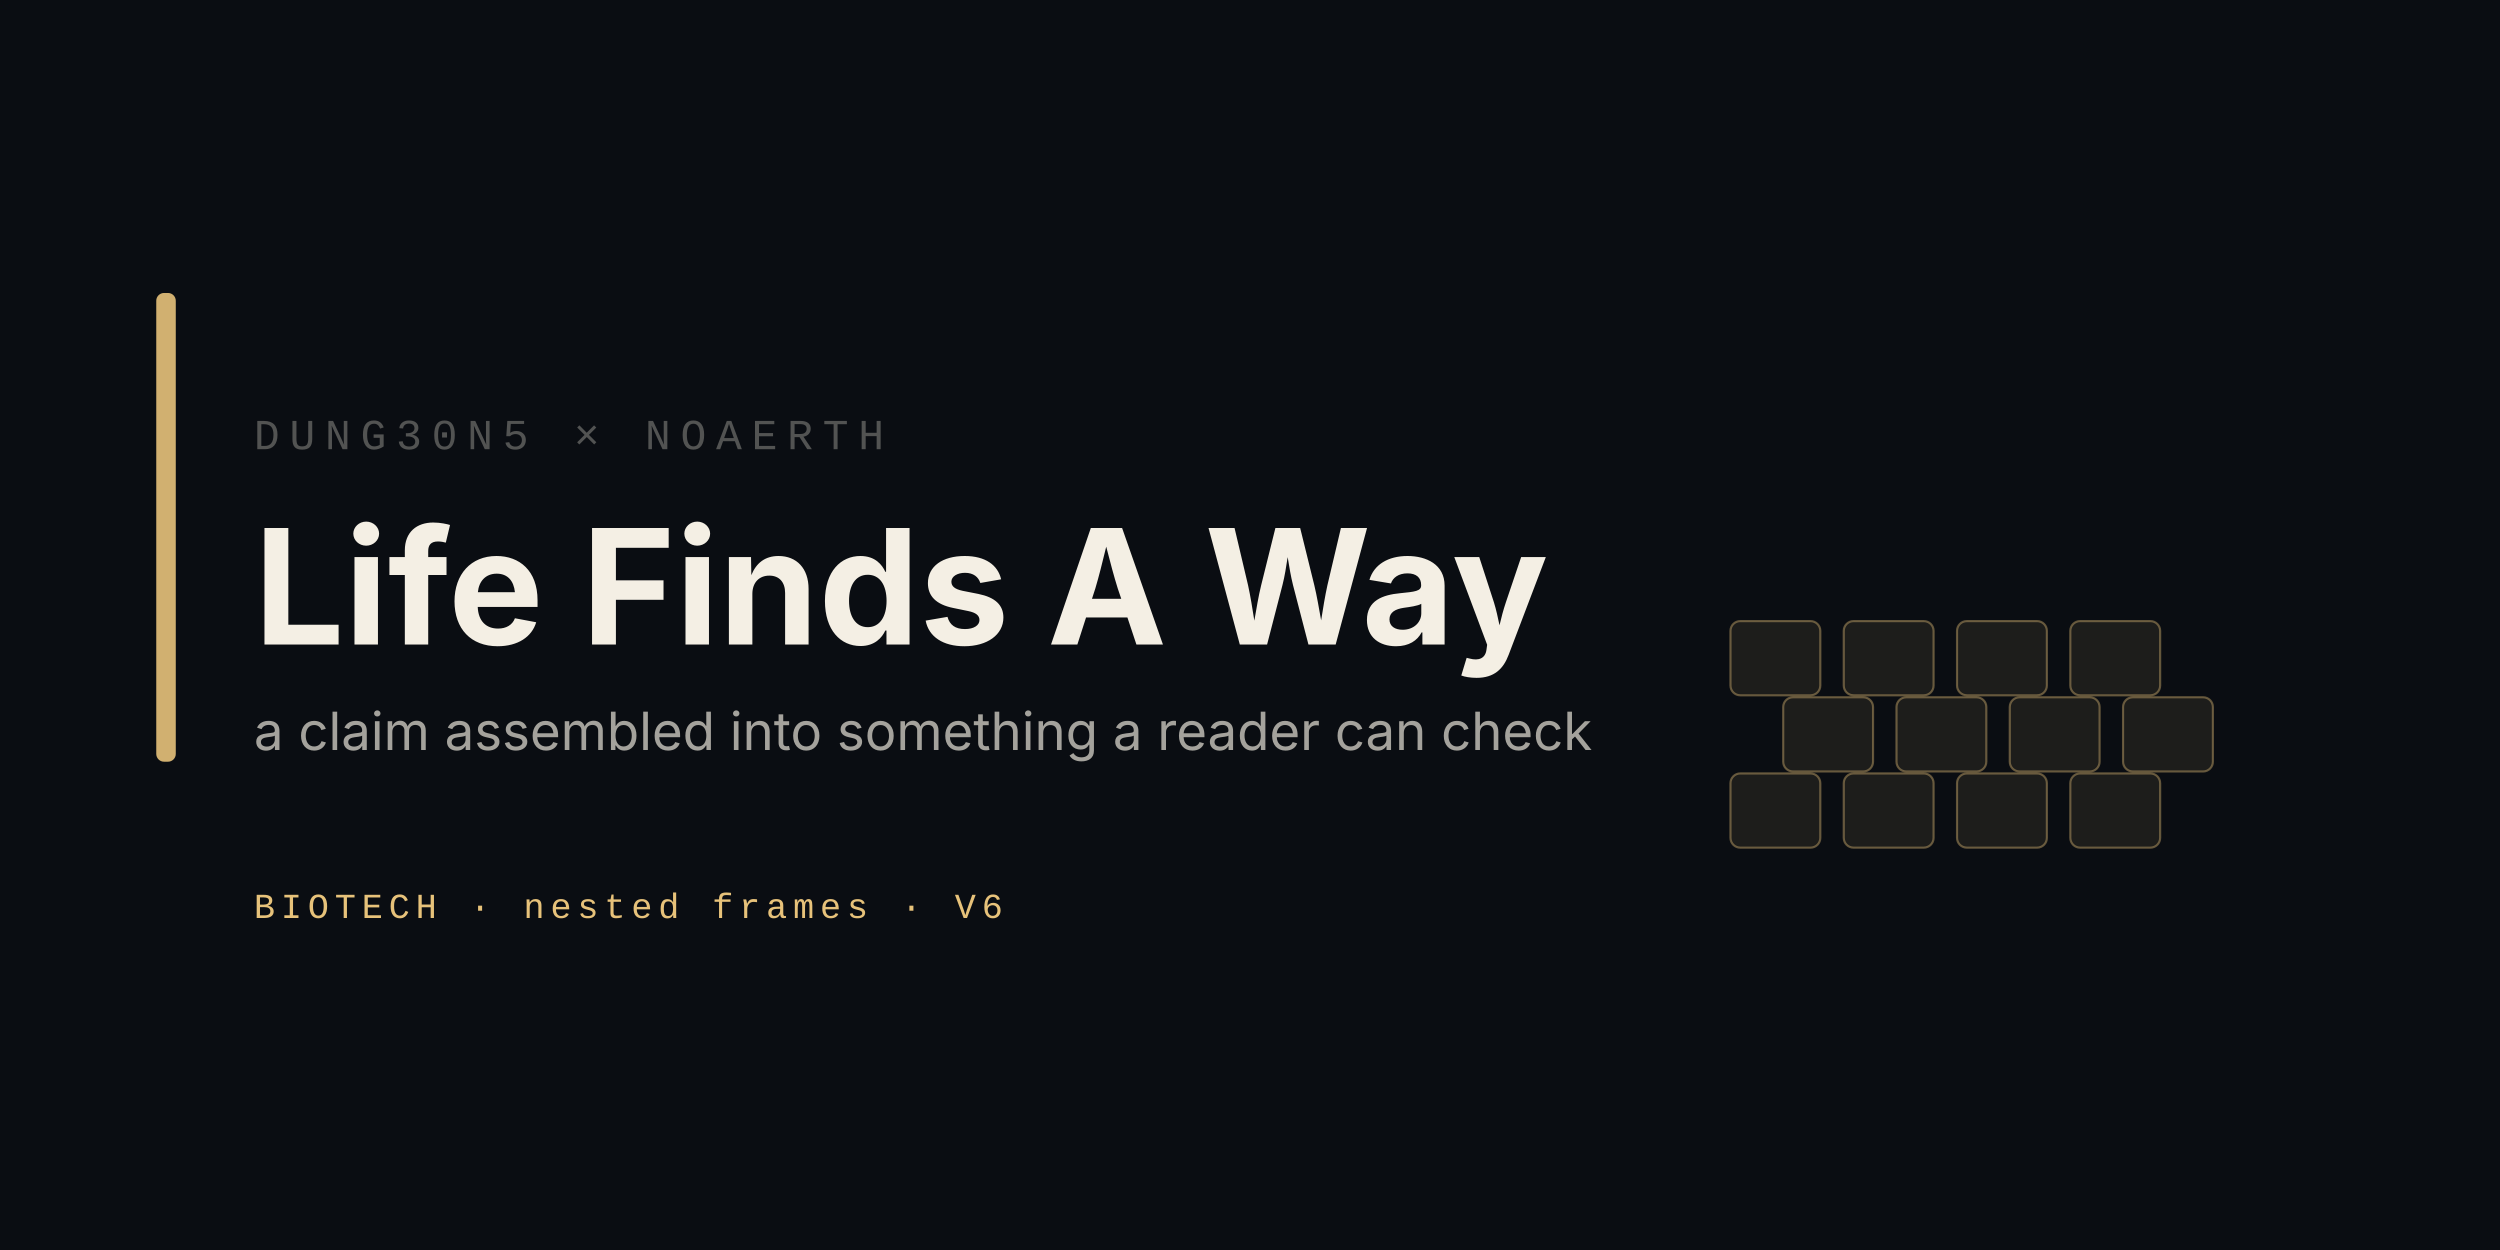
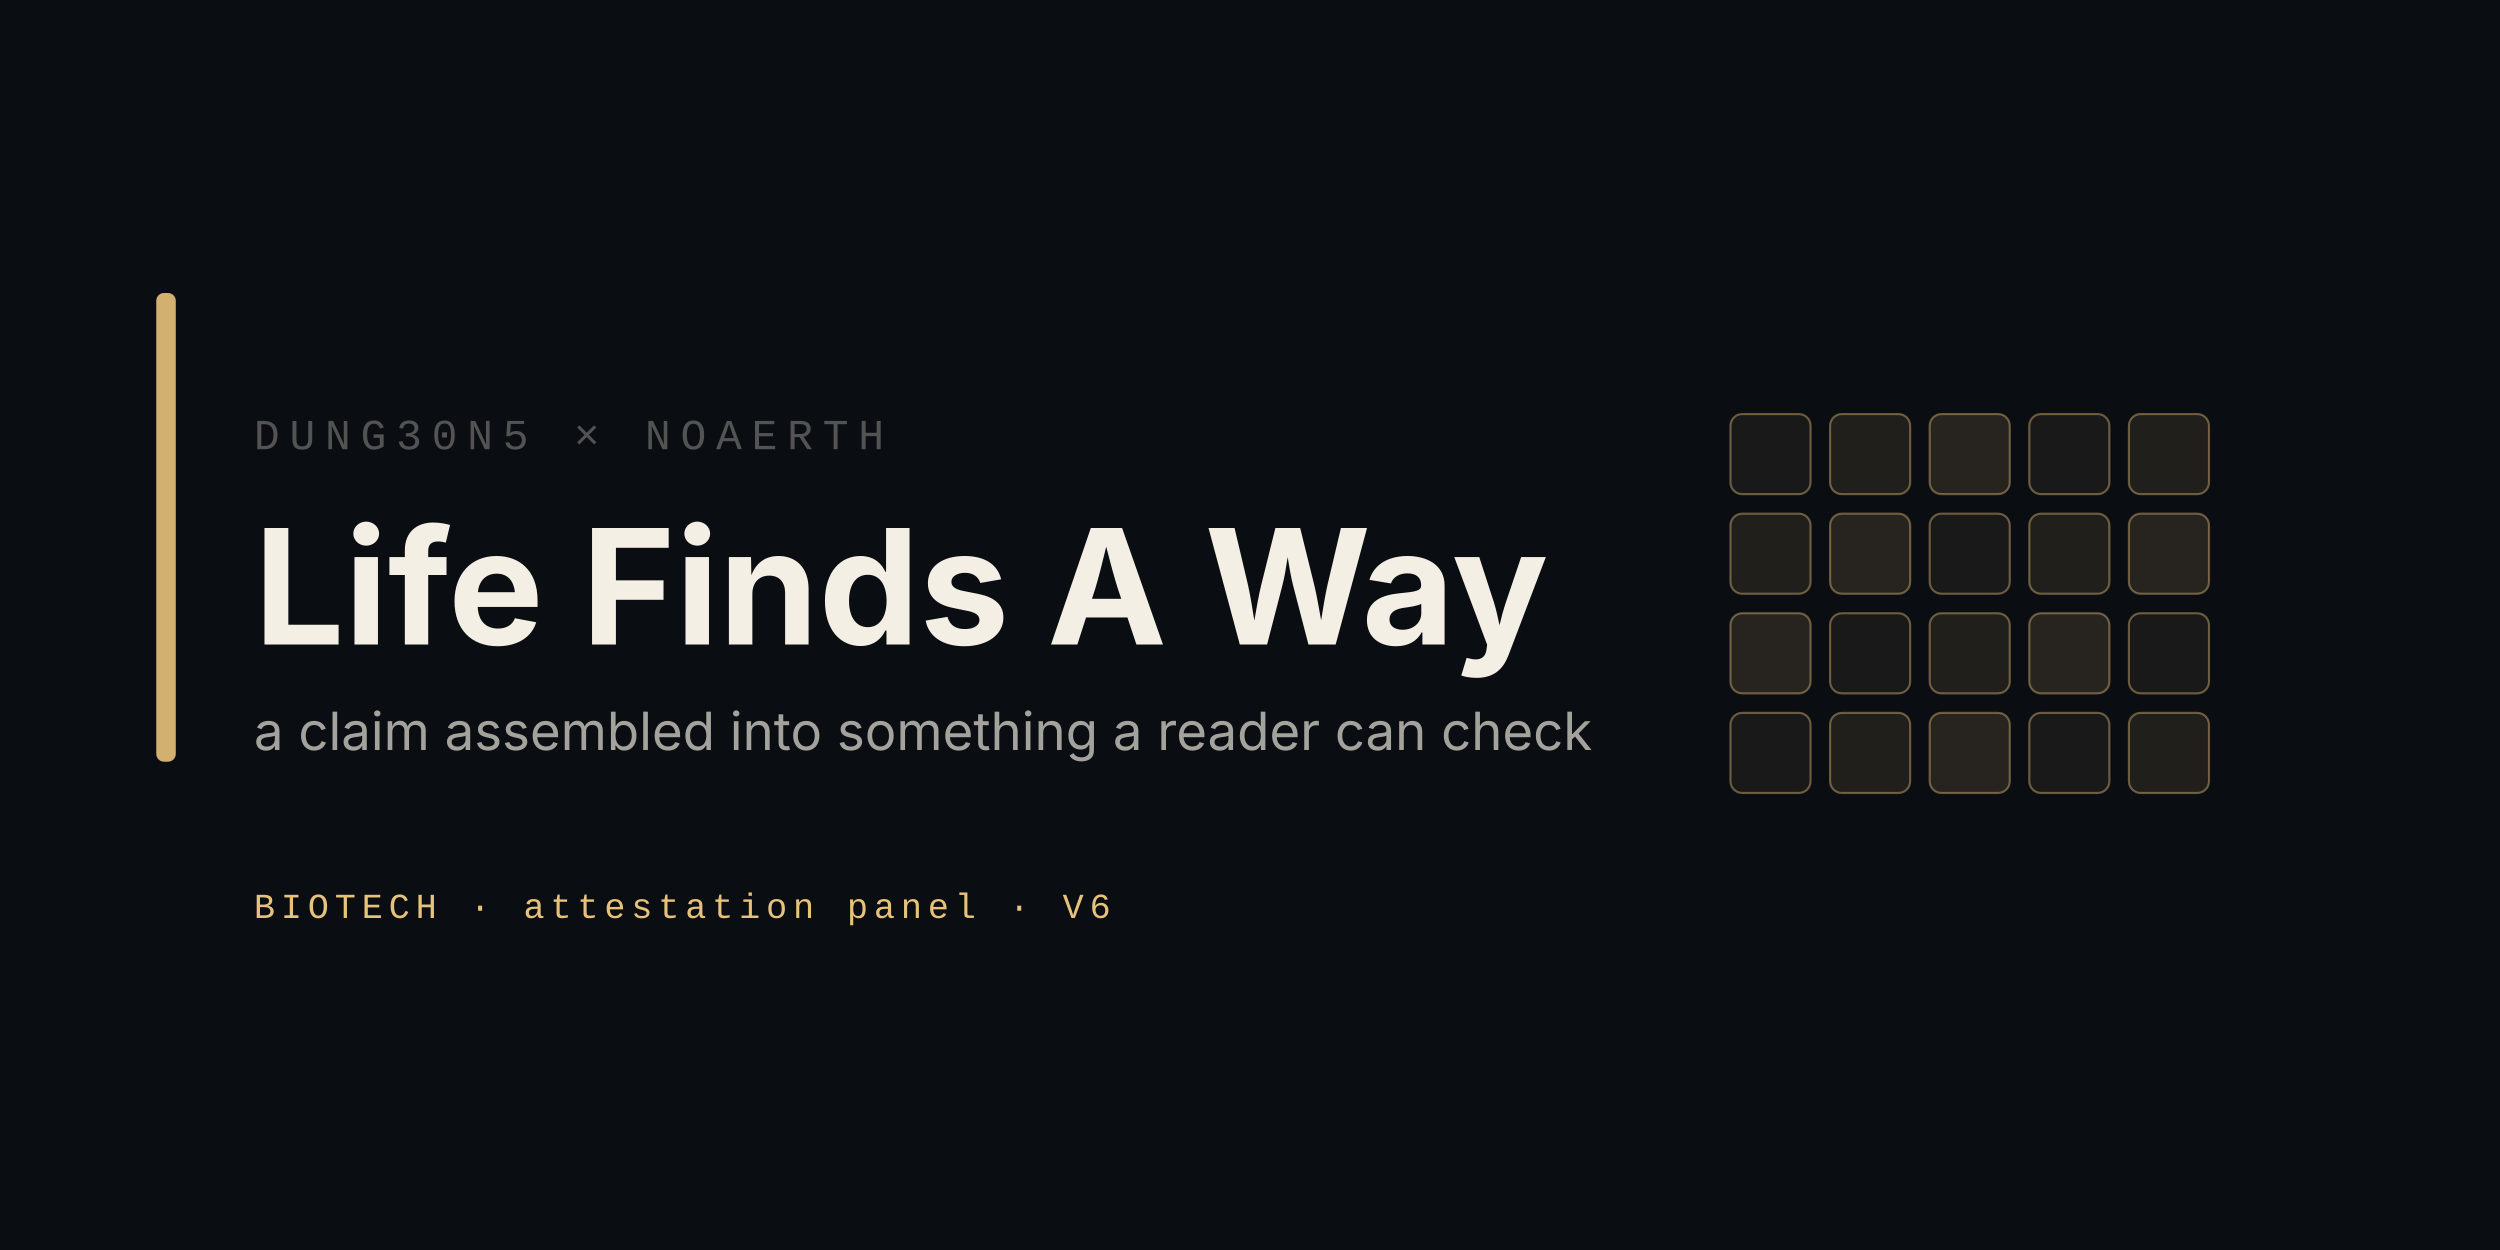
<svg xmlns="http://www.w3.org/2000/svg" viewBox="0 0 1280 640" width="1280" height="640" role="img" aria-label="Life Finds A Way project card">
  <rect width="1280" height="640" fill="#0a0d12" />
-   <rect x="886" y="396" width="46" height="38" rx="5" fill="#e7c27a" fill-opacity="0.09" stroke="#e7c27a" stroke-width="1.1" stroke-opacity="0.4" />
-   <rect x="944" y="396" width="46" height="38" rx="5" fill="#e7c27a" fill-opacity="0.09" stroke="#e7c27a" stroke-width="1.1" stroke-opacity="0.4" />
-   <rect x="1002" y="396" width="46" height="38" rx="5" fill="#e7c27a" fill-opacity="0.09" stroke="#e7c27a" stroke-width="1.1" stroke-opacity="0.4" />
-   <rect x="1060" y="396" width="46" height="38" rx="5" fill="#e7c27a" fill-opacity="0.09" stroke="#e7c27a" stroke-width="1.1" stroke-opacity="0.4" />
-   <rect x="913" y="357" width="46" height="38" rx="5" fill="#e7c27a" fill-opacity="0.09" stroke="#e7c27a" stroke-width="1.1" stroke-opacity="0.4" />
-   <rect x="971" y="357" width="46" height="38" rx="5" fill="#e7c27a" fill-opacity="0.09" stroke="#e7c27a" stroke-width="1.1" stroke-opacity="0.4" />
-   <rect x="1029" y="357" width="46" height="38" rx="5" fill="#e7c27a" fill-opacity="0.09" stroke="#e7c27a" stroke-width="1.1" stroke-opacity="0.4" />
-   <rect x="1087" y="357" width="46" height="38" rx="5" fill="#e7c27a" fill-opacity="0.09" stroke="#e7c27a" stroke-width="1.1" stroke-opacity="0.4" />
-   <rect x="886" y="318" width="46" height="38" rx="5" fill="#e7c27a" fill-opacity="0.09" stroke="#e7c27a" stroke-width="1.1" stroke-opacity="0.4" />
-   <rect x="944" y="318" width="46" height="38" rx="5" fill="#e7c27a" fill-opacity="0.09" stroke="#e7c27a" stroke-width="1.1" stroke-opacity="0.4" />
-   <rect x="1002" y="318" width="46" height="38" rx="5" fill="#e7c27a" fill-opacity="0.09" stroke="#e7c27a" stroke-width="1.1" stroke-opacity="0.4" />
-   <rect x="1060" y="318" width="46" height="38" rx="5" fill="#e7c27a" fill-opacity="0.09" stroke="#e7c27a" stroke-width="1.1" stroke-opacity="0.4" />
+   <rect x="886" y="212" width="41" height="41" rx="6" fill="#e7c27a" fill-opacity="0.07" stroke="#e7c27a" stroke-width="1.1" stroke-opacity="0.42" />
+   <rect x="937" y="212" width="41" height="41" rx="6" fill="#e7c27a" fill-opacity="0.10" stroke="#e7c27a" stroke-width="1.1" stroke-opacity="0.42" />
+   <rect x="988" y="212" width="41" height="41" rx="6" fill="#e7c27a" fill-opacity="0.13" stroke="#e7c27a" stroke-width="1.1" stroke-opacity="0.42" />
+   <rect x="1039" y="212" width="41" height="41" rx="6" fill="#e7c27a" fill-opacity="0.07" stroke="#e7c27a" stroke-width="1.1" stroke-opacity="0.42" />
+   <rect x="1090" y="212" width="41" height="41" rx="6" fill="#e7c27a" fill-opacity="0.10" stroke="#e7c27a" stroke-width="1.1" stroke-opacity="0.42" />
+   <rect x="886" y="263" width="41" height="41" rx="6" fill="#e7c27a" fill-opacity="0.10" stroke="#e7c27a" stroke-width="1.1" stroke-opacity="0.42" />
+   <rect x="937" y="263" width="41" height="41" rx="6" fill="#e7c27a" fill-opacity="0.13" stroke="#e7c27a" stroke-width="1.1" stroke-opacity="0.42" />
+   <rect x="988" y="263" width="41" height="41" rx="6" fill="#e7c27a" fill-opacity="0.07" stroke="#e7c27a" stroke-width="1.1" stroke-opacity="0.42" />
+   <rect x="1039" y="263" width="41" height="41" rx="6" fill="#e7c27a" fill-opacity="0.10" stroke="#e7c27a" stroke-width="1.1" stroke-opacity="0.42" />
+   <rect x="1090" y="263" width="41" height="41" rx="6" fill="#e7c27a" fill-opacity="0.13" stroke="#e7c27a" stroke-width="1.1" stroke-opacity="0.42" />
+   <rect x="886" y="314" width="41" height="41" rx="6" fill="#e7c27a" fill-opacity="0.13" stroke="#e7c27a" stroke-width="1.1" stroke-opacity="0.42" />
+   <rect x="937" y="314" width="41" height="41" rx="6" fill="#e7c27a" fill-opacity="0.07" stroke="#e7c27a" stroke-width="1.1" stroke-opacity="0.42" />
+   <rect x="988" y="314" width="41" height="41" rx="6" fill="#e7c27a" fill-opacity="0.10" stroke="#e7c27a" stroke-width="1.1" stroke-opacity="0.42" />
+   <rect x="1039" y="314" width="41" height="41" rx="6" fill="#e7c27a" fill-opacity="0.13" stroke="#e7c27a" stroke-width="1.1" stroke-opacity="0.42" />
+   <rect x="1090" y="314" width="41" height="41" rx="6" fill="#e7c27a" fill-opacity="0.07" stroke="#e7c27a" stroke-width="1.1" stroke-opacity="0.42" />
+   <rect x="886" y="365" width="41" height="41" rx="6" fill="#e7c27a" fill-opacity="0.07" stroke="#e7c27a" stroke-width="1.1" stroke-opacity="0.42" />
+   <rect x="937" y="365" width="41" height="41" rx="6" fill="#e7c27a" fill-opacity="0.10" stroke="#e7c27a" stroke-width="1.1" stroke-opacity="0.42" />
+   <rect x="988" y="365" width="41" height="41" rx="6" fill="#e7c27a" fill-opacity="0.13" stroke="#e7c27a" stroke-width="1.1" stroke-opacity="0.42" />
+   <rect x="1039" y="365" width="41" height="41" rx="6" fill="#e7c27a" fill-opacity="0.07" stroke="#e7c27a" stroke-width="1.1" stroke-opacity="0.42" />
+   <rect x="1090" y="365" width="41" height="41" rx="6" fill="#e7c27a" fill-opacity="0.10" stroke="#e7c27a" stroke-width="1.1" stroke-opacity="0.42" />
  <rect x="80" y="150" width="10" height="240" rx="4" fill="#e7c27a" opacity="0.9" />
  <text x="130" y="230" font-family="ui-monospace, SFMono-Regular, Menlo, Monaco, Consolas, 'Liberation Mono', monospace" font-size="22" letter-spacing="5" fill="#f4efe44f">DUNG30N5 × NOAERTH</text>
  <text x="130" y="330" font-family="-apple-system, BlinkMacSystemFont, 'Segoe UI', Inter, Helvetica, Arial, sans-serif" font-size="82" font-weight="700" fill="#f4efe4">Life Finds A Way</text>
  <text x="130" y="384" font-family="-apple-system, BlinkMacSystemFont, 'Segoe UI', Inter, Helvetica, Arial, sans-serif" font-size="27" fill="#f4efe4a8">a claim assembled into something a reader can check</text>
-   <text x="130" y="470" font-family="ui-monospace, SFMono-Regular, Menlo, Monaco, Consolas, 'Liberation Mono', monospace" font-size="18" fill="#e7c27a" letter-spacing="3">BIOTECH · nested frames · V6</text>
+   <text x="130" y="470" font-family="ui-monospace, SFMono-Regular, Menlo, Monaco, Consolas, 'Liberation Mono', monospace" font-size="18" fill="#e7c27a" letter-spacing="3">BIOTECH · attestation panel · V6</text>
</svg>
